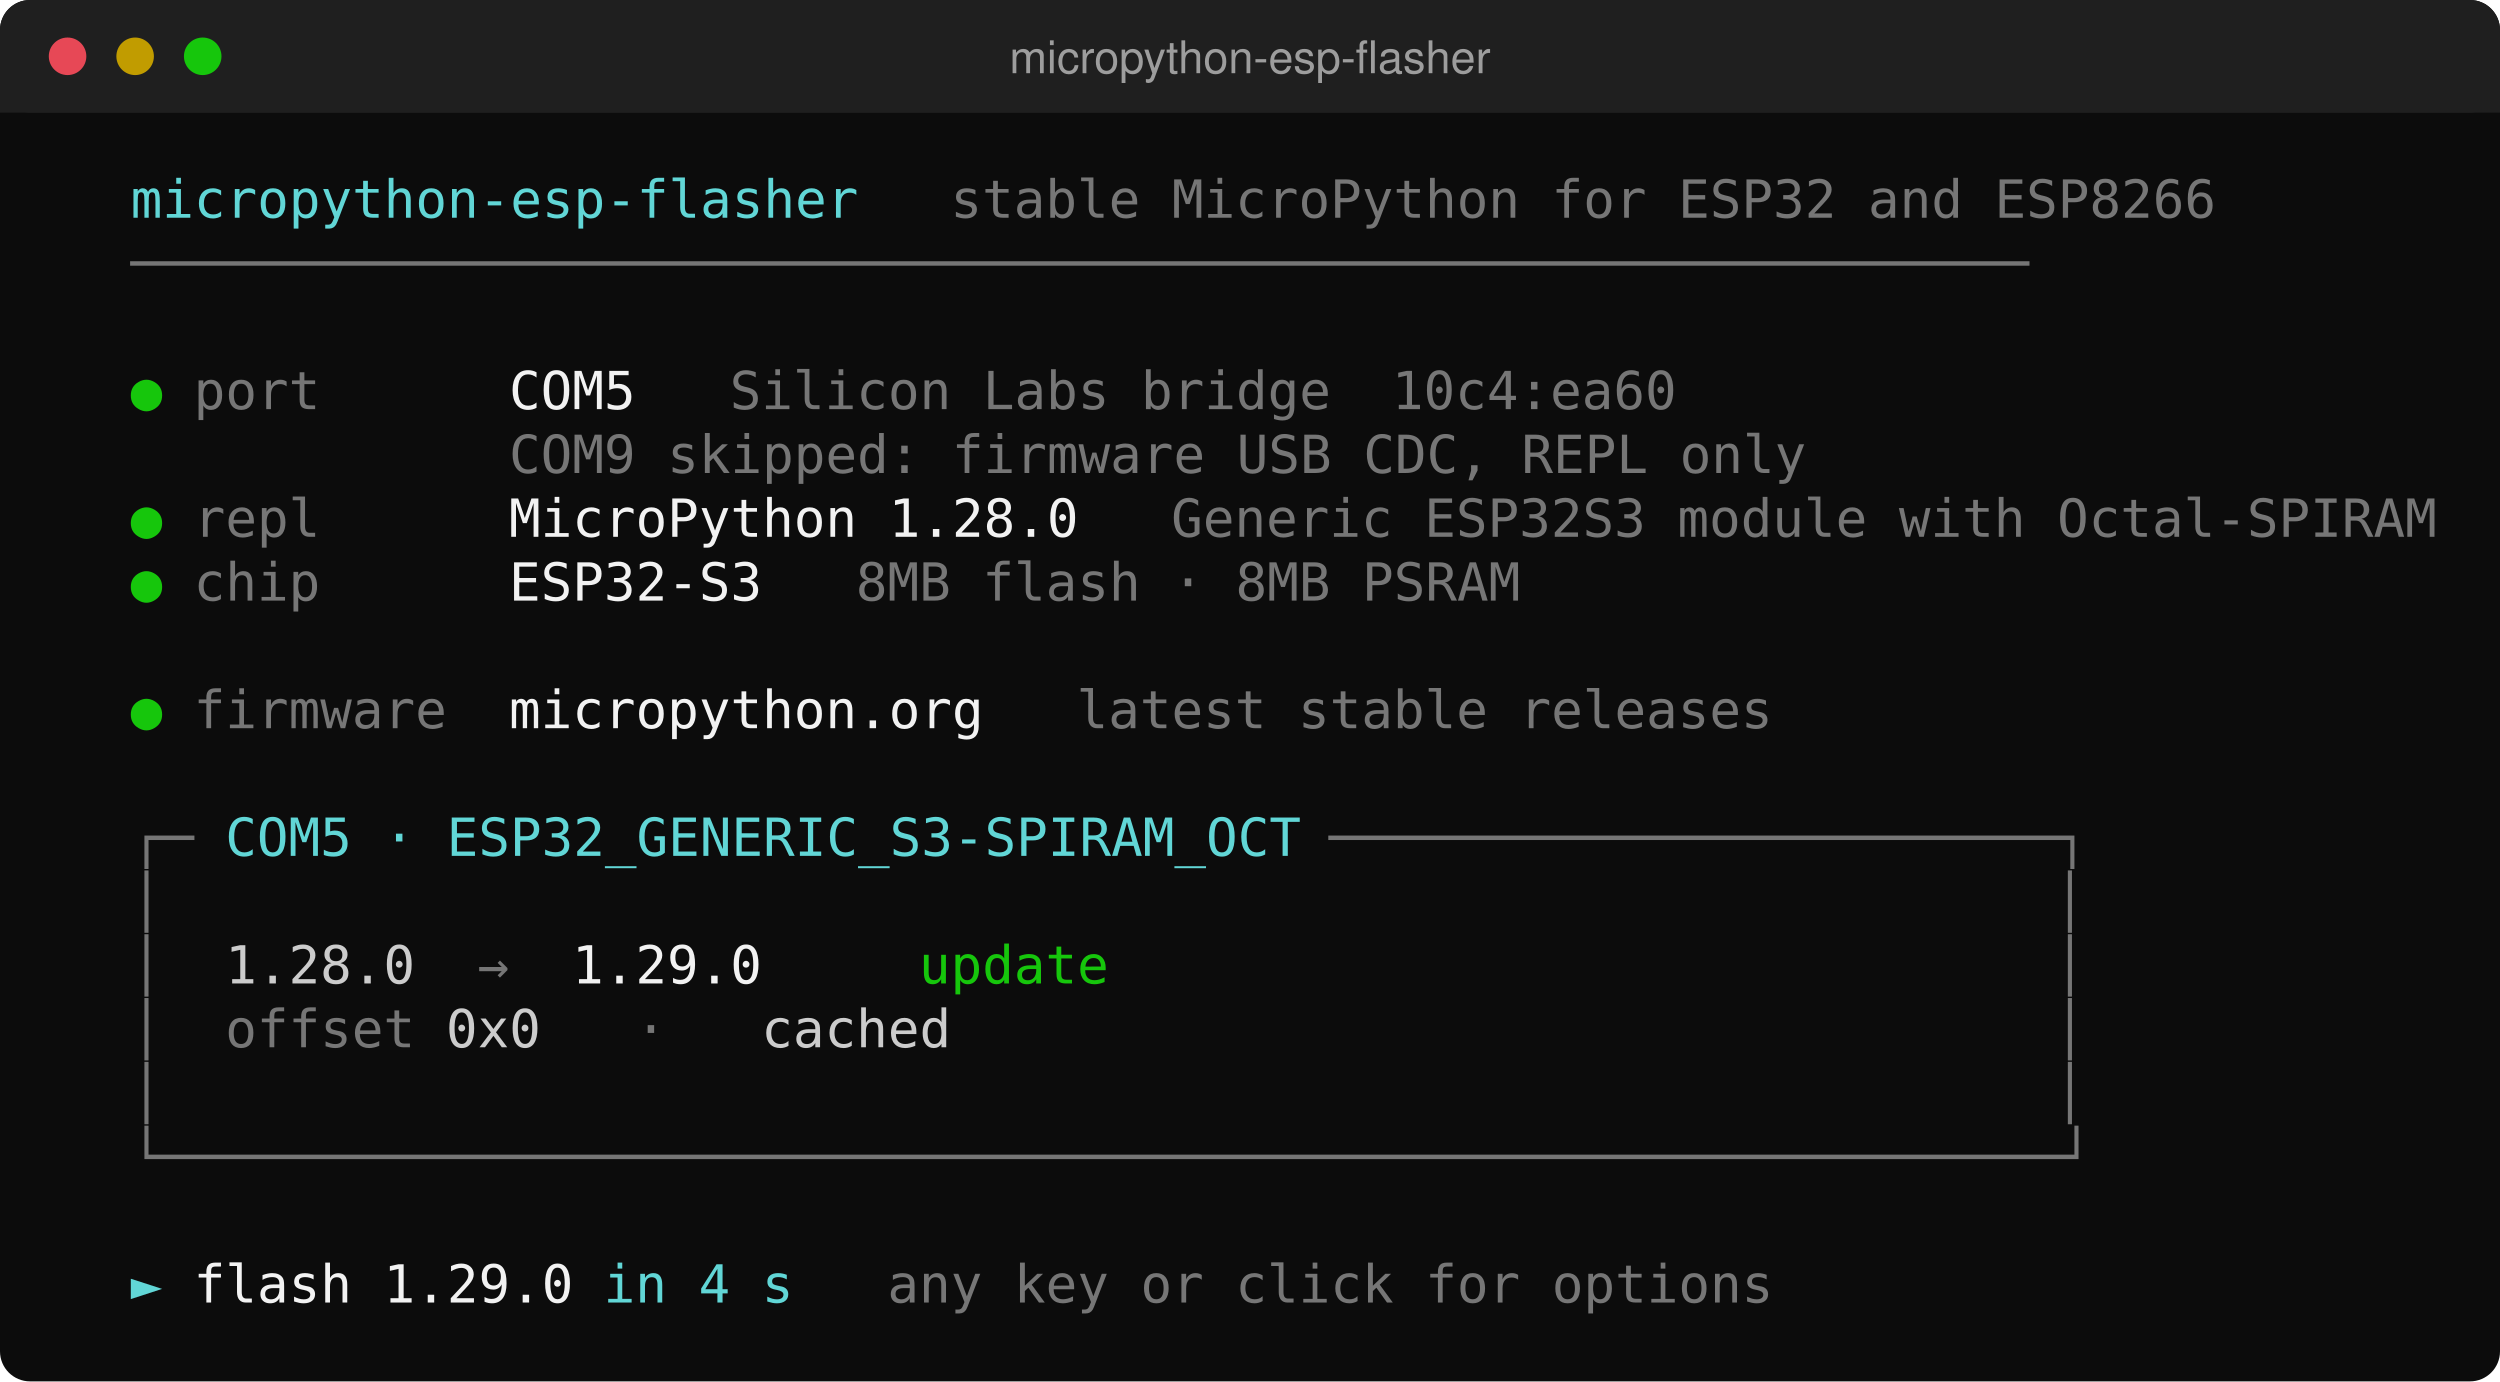
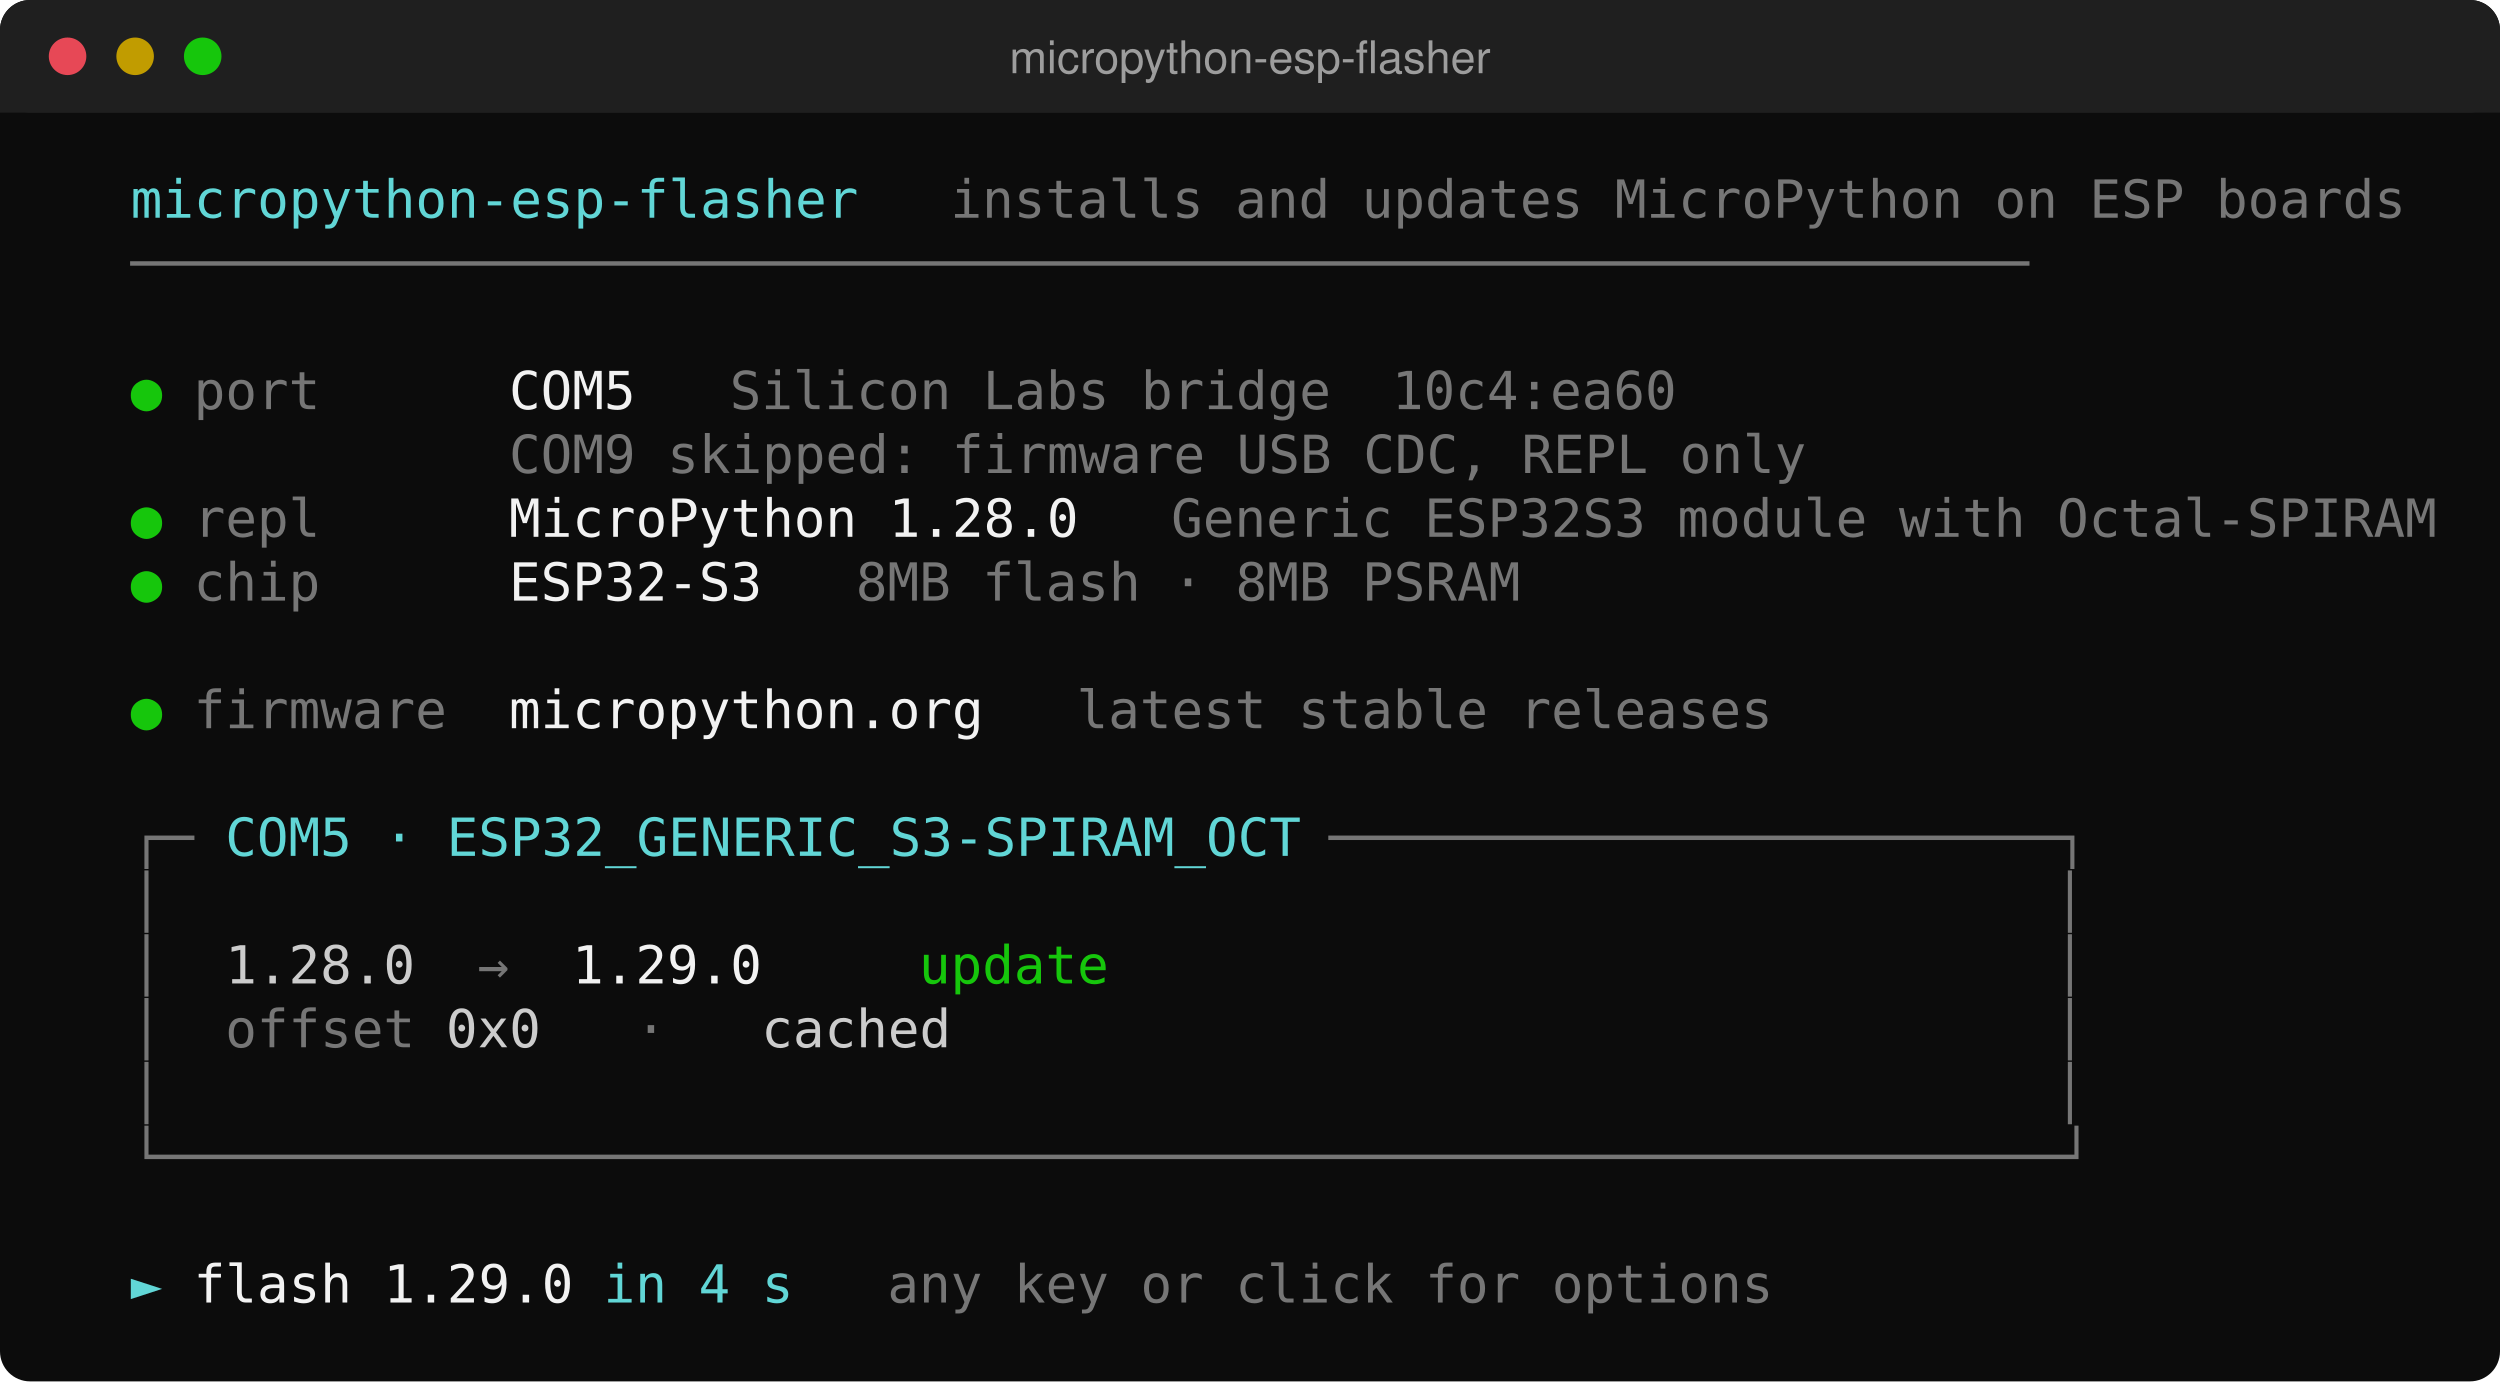
<svg xmlns="http://www.w3.org/2000/svg" width="666" height="368" viewBox="0 0 666 368" role="img" aria-label="micropython-esp-flasher">
  <rect width="666" height="368" rx="8" fill="#0C0C0C" />
  <rect width="666" height="30" rx="8" fill="#1F1F1F" />
  <rect y="22" width="666" height="8" fill="#1F1F1F" />
  <circle cx="18" cy="15" r="5" fill="#E74856" />
  <circle cx="36" cy="15" r="5" fill="#C19C00" />
  <circle cx="54" cy="15" r="5" fill="#16C60C" />
  <text x="333" y="19.5" text-anchor="middle" fill="#9D9D9D" font-family="Segoe UI, Helvetica, Arial, sans-serif" font-size="12">micropython-esp-flasher</text>
  <g font-family="Cascadia Mono, Consolas, 'DejaVu Sans Mono', Menlo, monospace" font-size="14" xml:space="preserve">
    <text x="34.8" y="58" fill="#61D6D6" textLength="193.2" lengthAdjust="spacingAndGlyphs">micropython-esp-flasher</text>
-     <text x="253.2" y="58" fill="#767676" textLength="336" lengthAdjust="spacingAndGlyphs">stable MicroPython for ESP32 and ESP8266</text>
+     <text x="253.2" y="58" fill="#767676" textLength="386.4" lengthAdjust="spacingAndGlyphs">installs and updates MicroPython on ESP boards</text>
    <text x="34.8" y="75" fill="#767676" textLength="504" lengthAdjust="spacingAndGlyphs">────────────────────────────────────────────────────────────</text>
    <text x="34.8" y="109" fill="#16C60C" textLength="8.4" lengthAdjust="spacingAndGlyphs">●</text>
    <text x="51.6" y="109" fill="#767676" textLength="33.6" lengthAdjust="spacingAndGlyphs">port</text>
    <text x="135.6" y="109" fill="#F2F2F2" textLength="33.6" lengthAdjust="spacingAndGlyphs">COM5</text>
    <text x="194.4" y="109" fill="#767676" textLength="159.6" lengthAdjust="spacingAndGlyphs">Silicon Labs bridge</text>
    <text x="370.8" y="109" fill="#767676" textLength="75.6" lengthAdjust="spacingAndGlyphs">10c4:ea60</text>
    <text x="135.6" y="126" fill="#767676" textLength="344.4" lengthAdjust="spacingAndGlyphs">COM9 skipped: firmware USB CDC, REPL only</text>
    <text x="34.8" y="143" fill="#16C60C" textLength="8.4" lengthAdjust="spacingAndGlyphs">●</text>
    <text x="51.6" y="143" fill="#767676" textLength="33.6" lengthAdjust="spacingAndGlyphs">repl</text>
    <text x="135.6" y="143" fill="#F2F2F2" textLength="151.2" lengthAdjust="spacingAndGlyphs">MicroPython 1.28.0</text>
    <text x="312" y="143" fill="#767676" textLength="336" lengthAdjust="spacingAndGlyphs">Generic ESP32S3 module with Octal-SPIRAM</text>
    <text x="34.8" y="160" fill="#16C60C" textLength="8.4" lengthAdjust="spacingAndGlyphs">●</text>
    <text x="51.6" y="160" fill="#767676" textLength="33.6" lengthAdjust="spacingAndGlyphs">chip</text>
    <text x="135.6" y="160" fill="#F2F2F2" textLength="67.2" lengthAdjust="spacingAndGlyphs">ESP32-S3</text>
    <text x="228" y="160" fill="#767676" textLength="176.4" lengthAdjust="spacingAndGlyphs">8MB flash · 8MB PSRAM</text>
    <text x="34.8" y="194" fill="#16C60C" textLength="8.4" lengthAdjust="spacingAndGlyphs">●</text>
    <text x="51.6" y="194" fill="#767676" textLength="67.2" lengthAdjust="spacingAndGlyphs">firmware</text>
    <text x="135.6" y="194" fill="#F2F2F2" textLength="126" lengthAdjust="spacingAndGlyphs">micropython.org</text>
    <text x="286.8" y="194" fill="#767676" textLength="184.8" lengthAdjust="spacingAndGlyphs">latest stable releases</text>
    <text x="34.8" y="228" fill="#767676" textLength="16.8" lengthAdjust="spacingAndGlyphs">┌─</text>
    <text x="60" y="228" fill="#61D6D6" textLength="285.6" lengthAdjust="spacingAndGlyphs">COM5 · ESP32_GENERIC_S3-SPIRAM_OCT</text>
    <text x="354" y="228" fill="#767676" textLength="201.6" lengthAdjust="spacingAndGlyphs">───────────────────────┐</text>
    <text x="34.8" y="245" fill="#767676" textLength="8.4" lengthAdjust="spacingAndGlyphs">│</text>
    <text x="547.2" y="245" fill="#767676" textLength="8.4" lengthAdjust="spacingAndGlyphs">│</text>
    <text x="34.8" y="262" fill="#767676" textLength="8.4" lengthAdjust="spacingAndGlyphs">│</text>
    <text x="60" y="262" fill="#CCCCCC" textLength="50.4" lengthAdjust="spacingAndGlyphs">1.28.0</text>
    <text x="127.2" y="262" fill="#767676" textLength="8.4" lengthAdjust="spacingAndGlyphs">→</text>
    <text x="152.4" y="262" fill="#F2F2F2" textLength="50.4" lengthAdjust="spacingAndGlyphs">1.29.0</text>
    <text x="244.8" y="262" fill="#16C60C" textLength="50.4" lengthAdjust="spacingAndGlyphs">update</text>
    <text x="547.2" y="262" fill="#767676" textLength="8.4" lengthAdjust="spacingAndGlyphs">│</text>
    <text x="34.8" y="279" fill="#767676" textLength="8.4" lengthAdjust="spacingAndGlyphs">│</text>
    <text x="60" y="279" fill="#767676" textLength="50.4" lengthAdjust="spacingAndGlyphs">offset</text>
    <text x="118.8" y="279" fill="#CCCCCC" textLength="25.2" lengthAdjust="spacingAndGlyphs">0x0</text>
    <text x="169.2" y="279" fill="#767676" textLength="8.4" lengthAdjust="spacingAndGlyphs">·</text>
    <text x="202.8" y="279" fill="#CCCCCC" textLength="50.4" lengthAdjust="spacingAndGlyphs">cached</text>
    <text x="547.2" y="279" fill="#767676" textLength="8.4" lengthAdjust="spacingAndGlyphs">│</text>
    <text x="34.8" y="296" fill="#767676" textLength="8.4" lengthAdjust="spacingAndGlyphs">│</text>
    <text x="547.2" y="296" fill="#767676" textLength="8.4" lengthAdjust="spacingAndGlyphs">│</text>
    <text x="34.8" y="313" fill="#767676" textLength="520.8" lengthAdjust="spacingAndGlyphs">└────────────────────────────────────────────────────────────┘</text>
    <text x="34.8" y="347" fill="#61D6D6" textLength="8.4" lengthAdjust="spacingAndGlyphs">►</text>
    <text x="51.6" y="347" fill="#F2F2F2" textLength="100.8" lengthAdjust="spacingAndGlyphs">flash 1.29.0</text>
    <text x="160.8" y="347" fill="#61D6D6" textLength="50.4" lengthAdjust="spacingAndGlyphs">in 4 s</text>
    <text x="236.4" y="347" fill="#767676" textLength="235.2" lengthAdjust="spacingAndGlyphs">any key or click for options</text>
  </g>
</svg>
